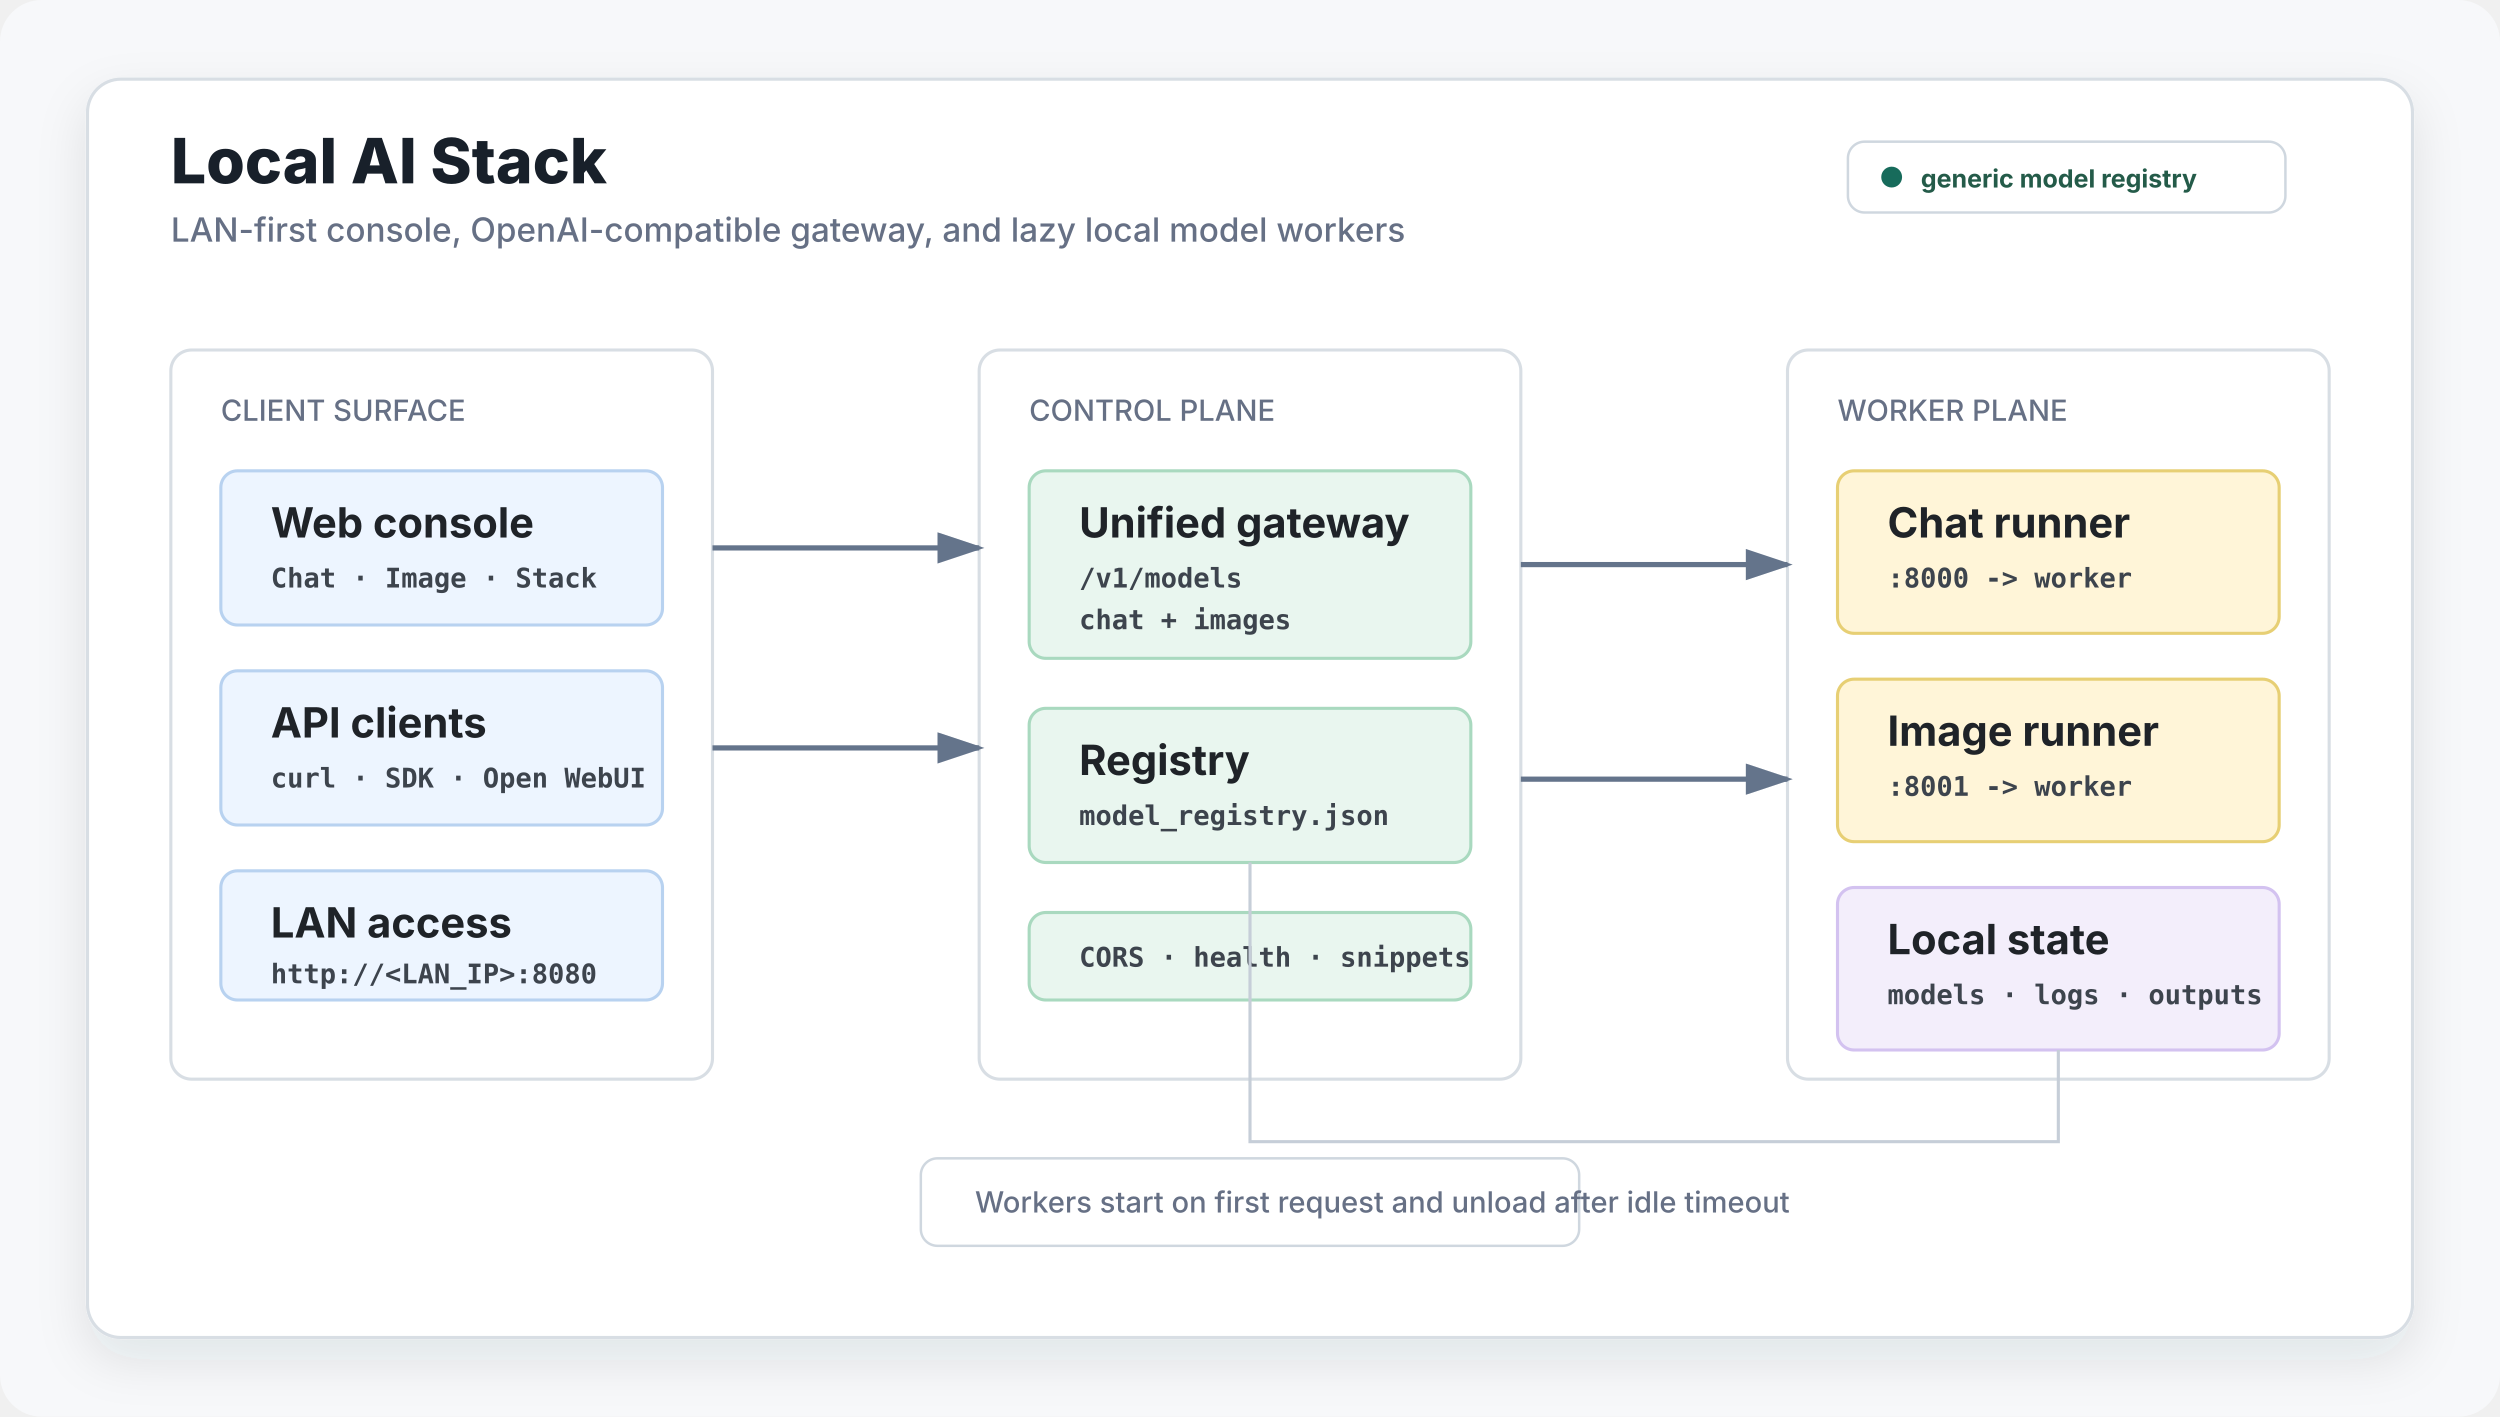
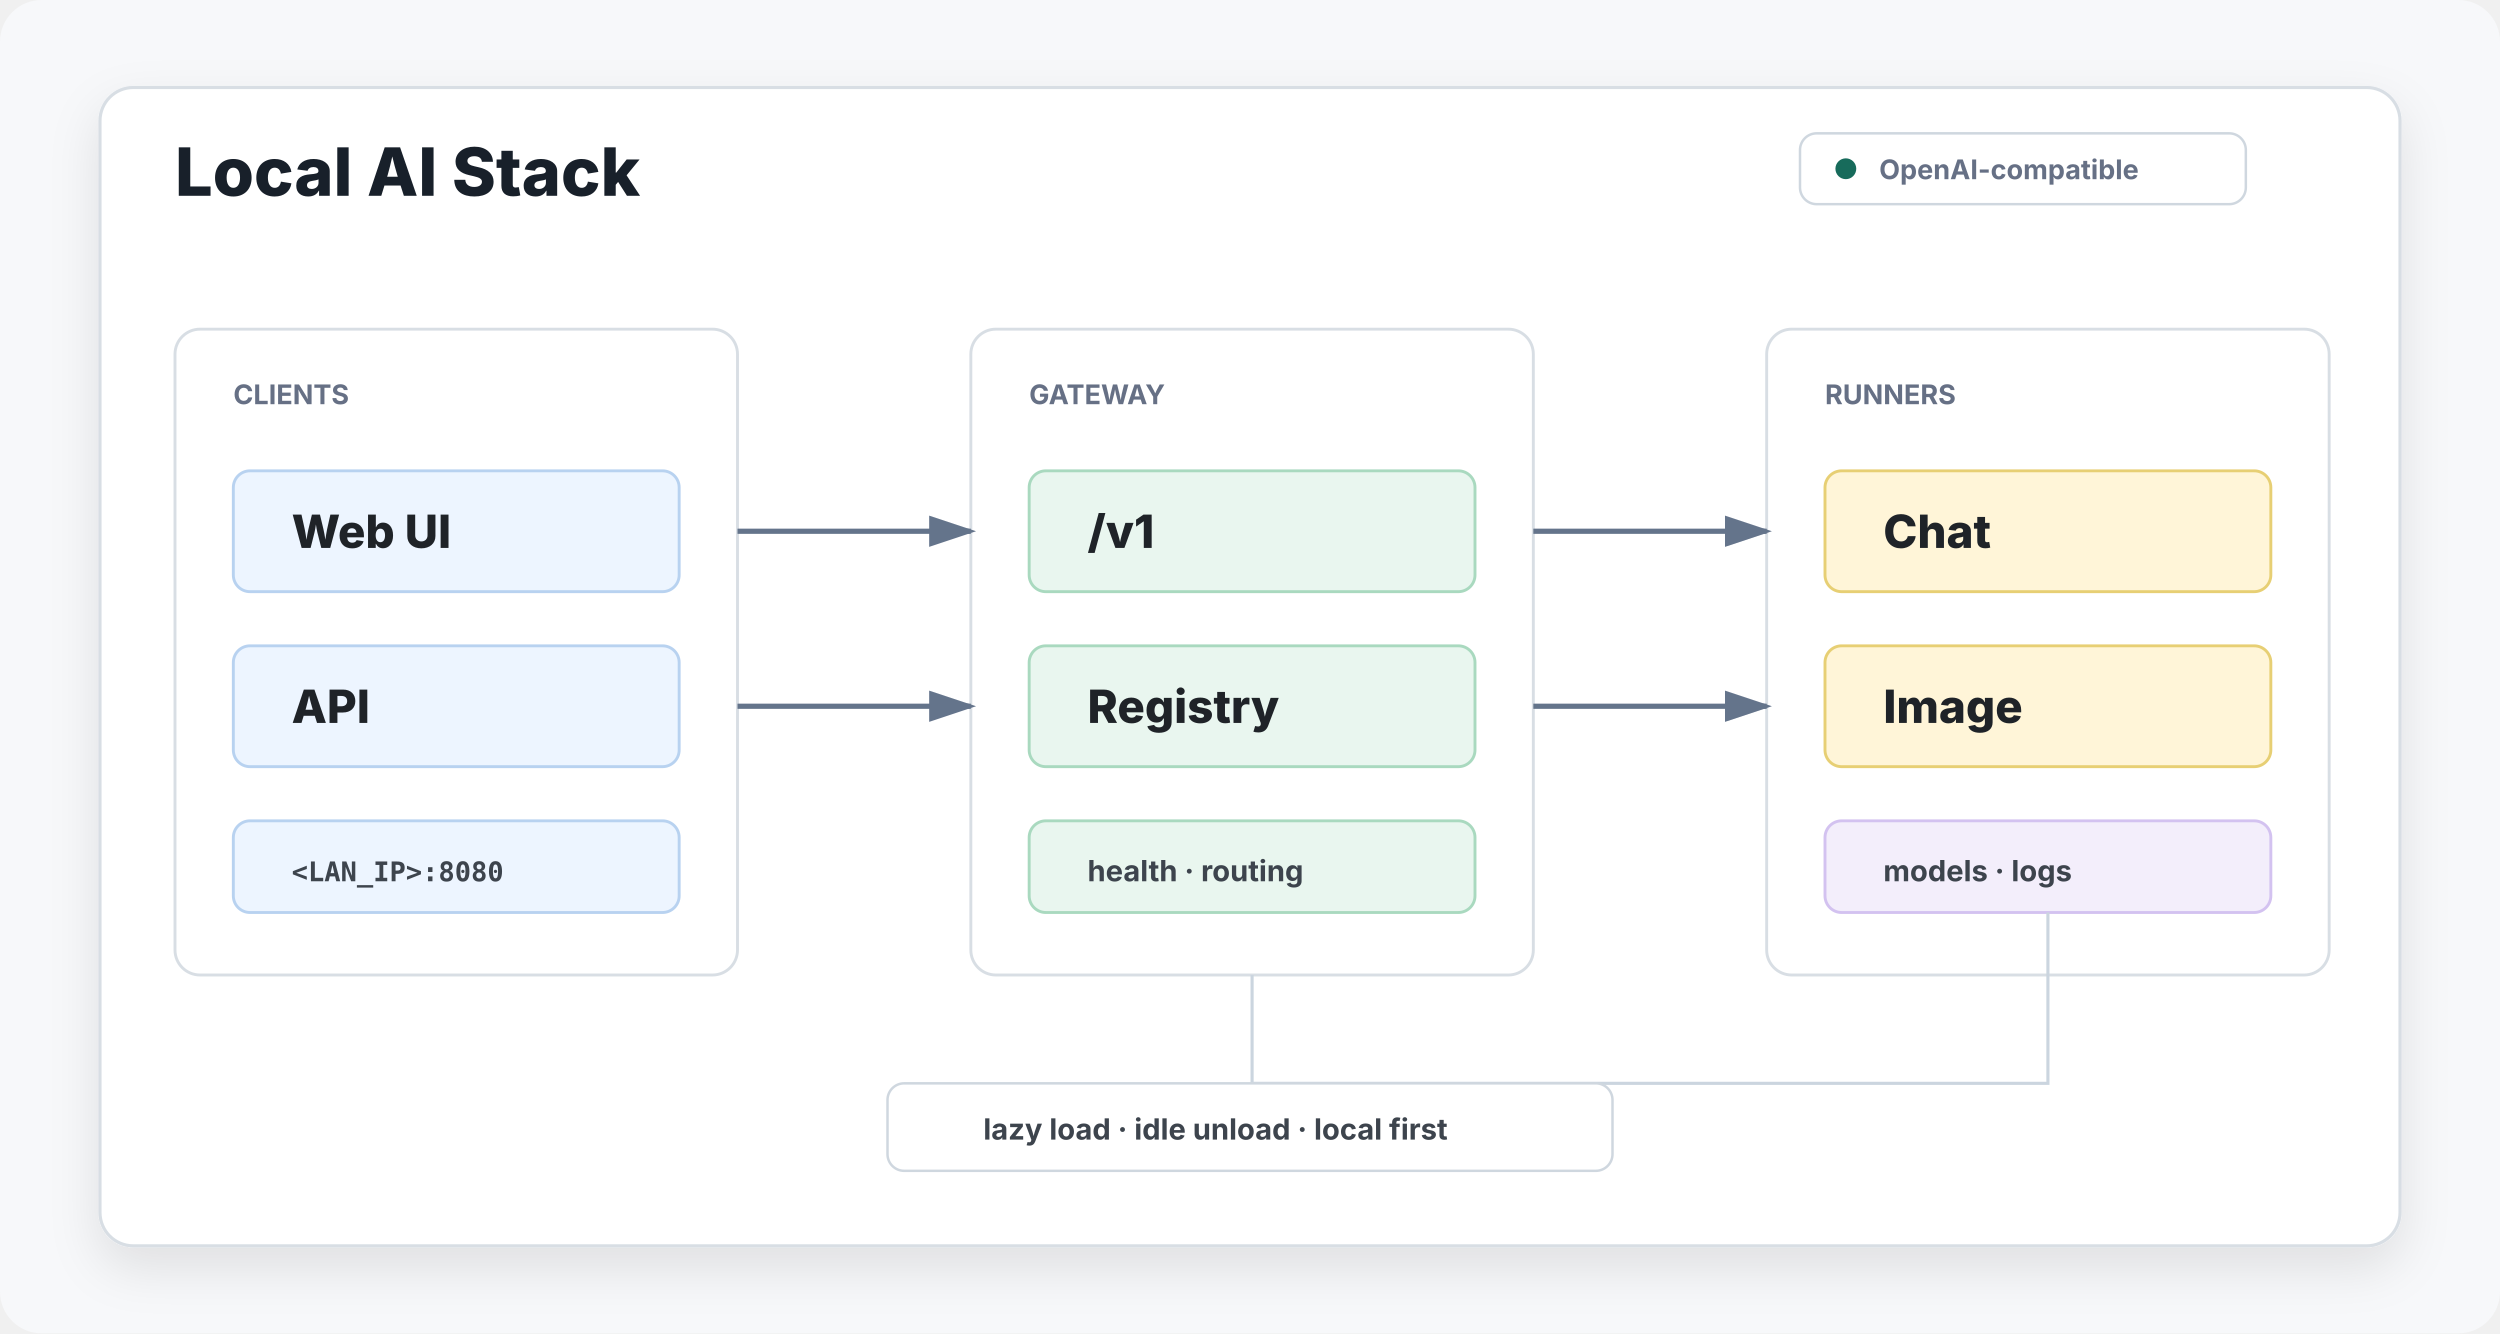
- <svg xmlns="http://www.w3.org/2000/svg" width="1200" height="680" viewBox="0 0 1200 680" role="img" aria-labelledby="title desc">
+ <svg xmlns="http://www.w3.org/2000/svg" width="1200" height="640" viewBox="0 0 1200 640" role="img" aria-labelledby="title desc">
  <defs>
-     <filter id="shadow" x="-20%" y="-20%" width="140%" height="140%">
-       <feDropShadow dx="0" dy="10" stdDeviation="12" flood-color="#1f2937" flood-opacity="0.10" />
+     <filter id="shadow" x="-18%" y="-18%" width="136%" height="136%">
+       <feDropShadow dx="0" dy="10" stdDeviation="12" flood-color="#111827" flood-opacity="0.10" />
    </filter>
    <marker id="arrow" markerWidth="10" markerHeight="10" refX="8" refY="3" orient="auto" markerUnits="strokeWidth">
      <path d="M0,0 L0,6 L9,3 z" fill="#64748b" />
    </marker>
    <style>
-       .bg{fill:#f7f8fa}.surface{fill:#ffffff;stroke:#d8dee4;stroke-width:1.5;filter:url(#shadow)}.group{fill:#ffffff;stroke:#d8dee4;stroke-width:1.5}.client{fill:#edf5ff;stroke:#b8d2f0;stroke-width:1.5}.gateway{fill:#e9f6ef;stroke:#a9d9bf;stroke-width:1.5}.runner{fill:#fff5d8;stroke:#e7cf74;stroke-width:1.5}.ops{fill:#f3eefb;stroke:#d3c2f0;stroke-width:1.5}.title{font:800 30px Inter,Segoe UI,Arial,sans-serif;fill:#18202a}.subtitle{font:500 16px Inter,Segoe UI,Arial,sans-serif;fill:#667085}.label{font:750 20px Inter,Segoe UI,Arial,sans-serif;fill:#1f2328}.small{font:500 14px Inter,Segoe UI,Arial,sans-serif;fill:#667085}.mono{font:650 13px ui-monospace,SFMono-Regular,Menlo,monospace;fill:#3d444d}.chip{font:750 12px Inter,Segoe UI,Arial,sans-serif;fill:#245b49}.line{stroke:#64748b;stroke-width:2.5;fill:none;marker-end:url(#arrow)}.softline{stroke:#c6ced8;stroke-width:1.5;fill:none}.badge{fill:#ffffff;stroke:#cfd7df;stroke-width:1.2}.dot{fill:#176b5b}
+       .bg{fill:#f7f8fa}.surface{fill:#fff;stroke:#d8dee4;stroke-width:1.5;filter:url(#shadow)}.group{fill:#fff;stroke:#d8dee4;stroke-width:1.4}.client{fill:#edf5ff;stroke:#b8d2f0;stroke-width:1.4}.gateway{fill:#e9f6ef;stroke:#a9d9bf;stroke-width:1.4}.runner{fill:#fff5d8;stroke:#e7cf74;stroke-width:1.4}.ops{fill:#f3eefb;stroke:#d3c2f0;stroke-width:1.4}.title{font:800 32px Inter,Segoe UI,Arial,sans-serif;fill:#18202a}.small{font:700 13px Inter,Segoe UI,Arial,sans-serif;fill:#667085}.label{font:760 22px Inter,Segoe UI,Arial,sans-serif;fill:#1f2328}.tag{font:650 14px Inter,Segoe UI,Arial,sans-serif;fill:#3d444d}.mono{font:650 13px ui-monospace,SFMono-Regular,Menlo,monospace;fill:#3d444d}.line{stroke:#64748b;stroke-width:2.5;fill:none;marker-end:url(#arrow)}.soft{stroke:#cbd5df;stroke-width:1.5;fill:none}.pill{fill:#fff;stroke:#cfd7df;stroke-width:1.2}.dot{fill:#176b5b}
    </style>
  </defs>
-   <rect class="bg" width="1200" height="680" rx="20" />
-   <rect class="surface" x="42" y="38" width="1116" height="604" rx="16" />
-   <text class="title" x="82" y="88">Local AI Stack</text>
-   <text class="subtitle" x="82" y="116">LAN-first console, OpenAI-compatible gateway, and lazy local model workers</text>
-   <rect class="badge" x="887" y="68" width="210" height="34" rx="8" />
-   <circle class="dot" cx="908" cy="85" r="5" />
-   <text class="chip" x="922" y="90">generic model registry</text>
-   <rect class="group" x="82" y="168" width="260" height="350" rx="10" />
-   <text class="small" x="106" y="202">CLIENT SURFACE</text>
-   <rect class="client" x="106" y="226" width="212" height="74" rx="8" />
-   <text class="label" x="130" y="258">Web console</text>
-   <text class="mono" x="130" y="282">Chat · Image · Stack</text>
-   <rect class="client" x="106" y="322" width="212" height="74" rx="8" />
-   <text class="label" x="130" y="354">API clients</text>
-   <text class="mono" x="130" y="378">curl · SDK · Open WebUI</text>
-   <rect class="client" x="106" y="418" width="212" height="62" rx="8" />
-   <text class="label" x="130" y="450">LAN access</text>
-   <text class="mono" x="130" y="472">http://&lt;LAN_IP&gt;:8080</text>
-   <rect class="group" x="470" y="168" width="260" height="350" rx="10" />
-   <text class="small" x="494" y="202">CONTROL PLANE</text>
-   <rect class="gateway" x="494" y="226" width="212" height="90" rx="8" />
-   <text class="label" x="518" y="258">Unified gateway</text>
-   <text class="mono" x="518" y="282">/v1/models</text>
-   <text class="mono" x="518" y="302">chat + images</text>
-   <rect class="gateway" x="494" y="340" width="212" height="74" rx="8" />
-   <text class="label" x="518" y="372">Registry</text>
-   <text class="mono" x="518" y="396">model_registry.json</text>
-   <rect class="gateway" x="494" y="438" width="212" height="42" rx="8" />
-   <text class="mono" x="518" y="464">CORS · health · snippets</text>
-   <rect class="group" x="858" y="168" width="260" height="350" rx="10" />
-   <text class="small" x="882" y="202">WORKER PLANE</text>
-   <rect class="runner" x="882" y="226" width="212" height="78" rx="8" />
-   <text class="label" x="906" y="258">Chat runner</text>
-   <text class="mono" x="906" y="282">:8000 -&gt; worker</text>
-   <rect class="runner" x="882" y="326" width="212" height="78" rx="8" />
-   <text class="label" x="906" y="358">Image runner</text>
-   <text class="mono" x="906" y="382">:8001 -&gt; worker</text>
-   <rect class="ops" x="882" y="426" width="212" height="78" rx="8" />
-   <text class="label" x="906" y="458">Local state</text>
-   <text class="mono" x="906" y="482">models · logs · outputs</text>
-   <path class="line" d="M342 263 H470" />
-   <path class="line" d="M342 359 H470" />
-   <path class="line" d="M730 271 H858" />
-   <path class="line" d="M730 374 H858" />
-   <path class="softline" d="M600 414 V548 H988 V504" />
-   <rect class="badge" x="442" y="556" width="316" height="42" rx="8" />
-   <text class="small" x="468" y="582">Workers start on first request and unload after idle timeout</text>
+   <rect class="bg" width="1200" height="640" rx="20" />
+   <rect class="surface" x="48" y="42" width="1104" height="556" rx="16" />
+   <text class="title" x="84" y="94">Local AI Stack</text>
+   <rect class="pill" x="864" y="64" width="214" height="34" rx="8" />
+   <circle class="dot" cx="886" cy="81" r="5" />
+   <text class="small" x="902" y="86">OpenAI-compatible</text>
+   <rect class="group" x="84" y="158" width="270" height="310" rx="12" />
+   <text class="small" x="112" y="194">CLIENTS</text>
+   <rect class="client" x="112" y="226" width="214" height="58" rx="8" />
+   <text class="label" x="140" y="263">Web UI</text>
+   <rect class="client" x="112" y="310" width="214" height="58" rx="8" />
+   <text class="label" x="140" y="347">API</text>
+   <rect class="client" x="112" y="394" width="214" height="44" rx="8" />
+   <text class="mono" x="140" y="423">&lt;LAN_IP&gt;:8080</text>
+   <rect class="group" x="466" y="158" width="270" height="310" rx="12" />
+   <text class="small" x="494" y="194">GATEWAY</text>
+   <rect class="gateway" x="494" y="226" width="214" height="58" rx="8" />
+   <text class="label" x="522" y="263">/v1</text>
+   <rect class="gateway" x="494" y="310" width="214" height="58" rx="8" />
+   <text class="label" x="522" y="347">Registry</text>
+   <rect class="gateway" x="494" y="394" width="214" height="44" rx="8" />
+   <text class="tag" x="522" y="423">health · routing</text>
+   <rect class="group" x="848" y="158" width="270" height="310" rx="12" />
+   <text class="small" x="876" y="194">RUNNERS</text>
+   <rect class="runner" x="876" y="226" width="214" height="58" rx="8" />
+   <text class="label" x="904" y="263">Chat</text>
+   <rect class="runner" x="876" y="310" width="214" height="58" rx="8" />
+   <text class="label" x="904" y="347">Image</text>
+   <rect class="ops" x="876" y="394" width="214" height="44" rx="8" />
+   <text class="tag" x="904" y="423">models · logs</text>
+   <path class="line" d="M354 255 H466" />
+   <path class="line" d="M354 339 H466" />
+   <path class="line" d="M736 255 H848" />
+   <path class="line" d="M736 339 H848" />
+   <path class="soft" d="M601 468 V520 H983 V438" />
+   <rect class="pill" x="426" y="520" width="348" height="42" rx="8" />
+   <text class="tag" x="472" y="547">lazy load · idle unload · local first</text>
</svg>
